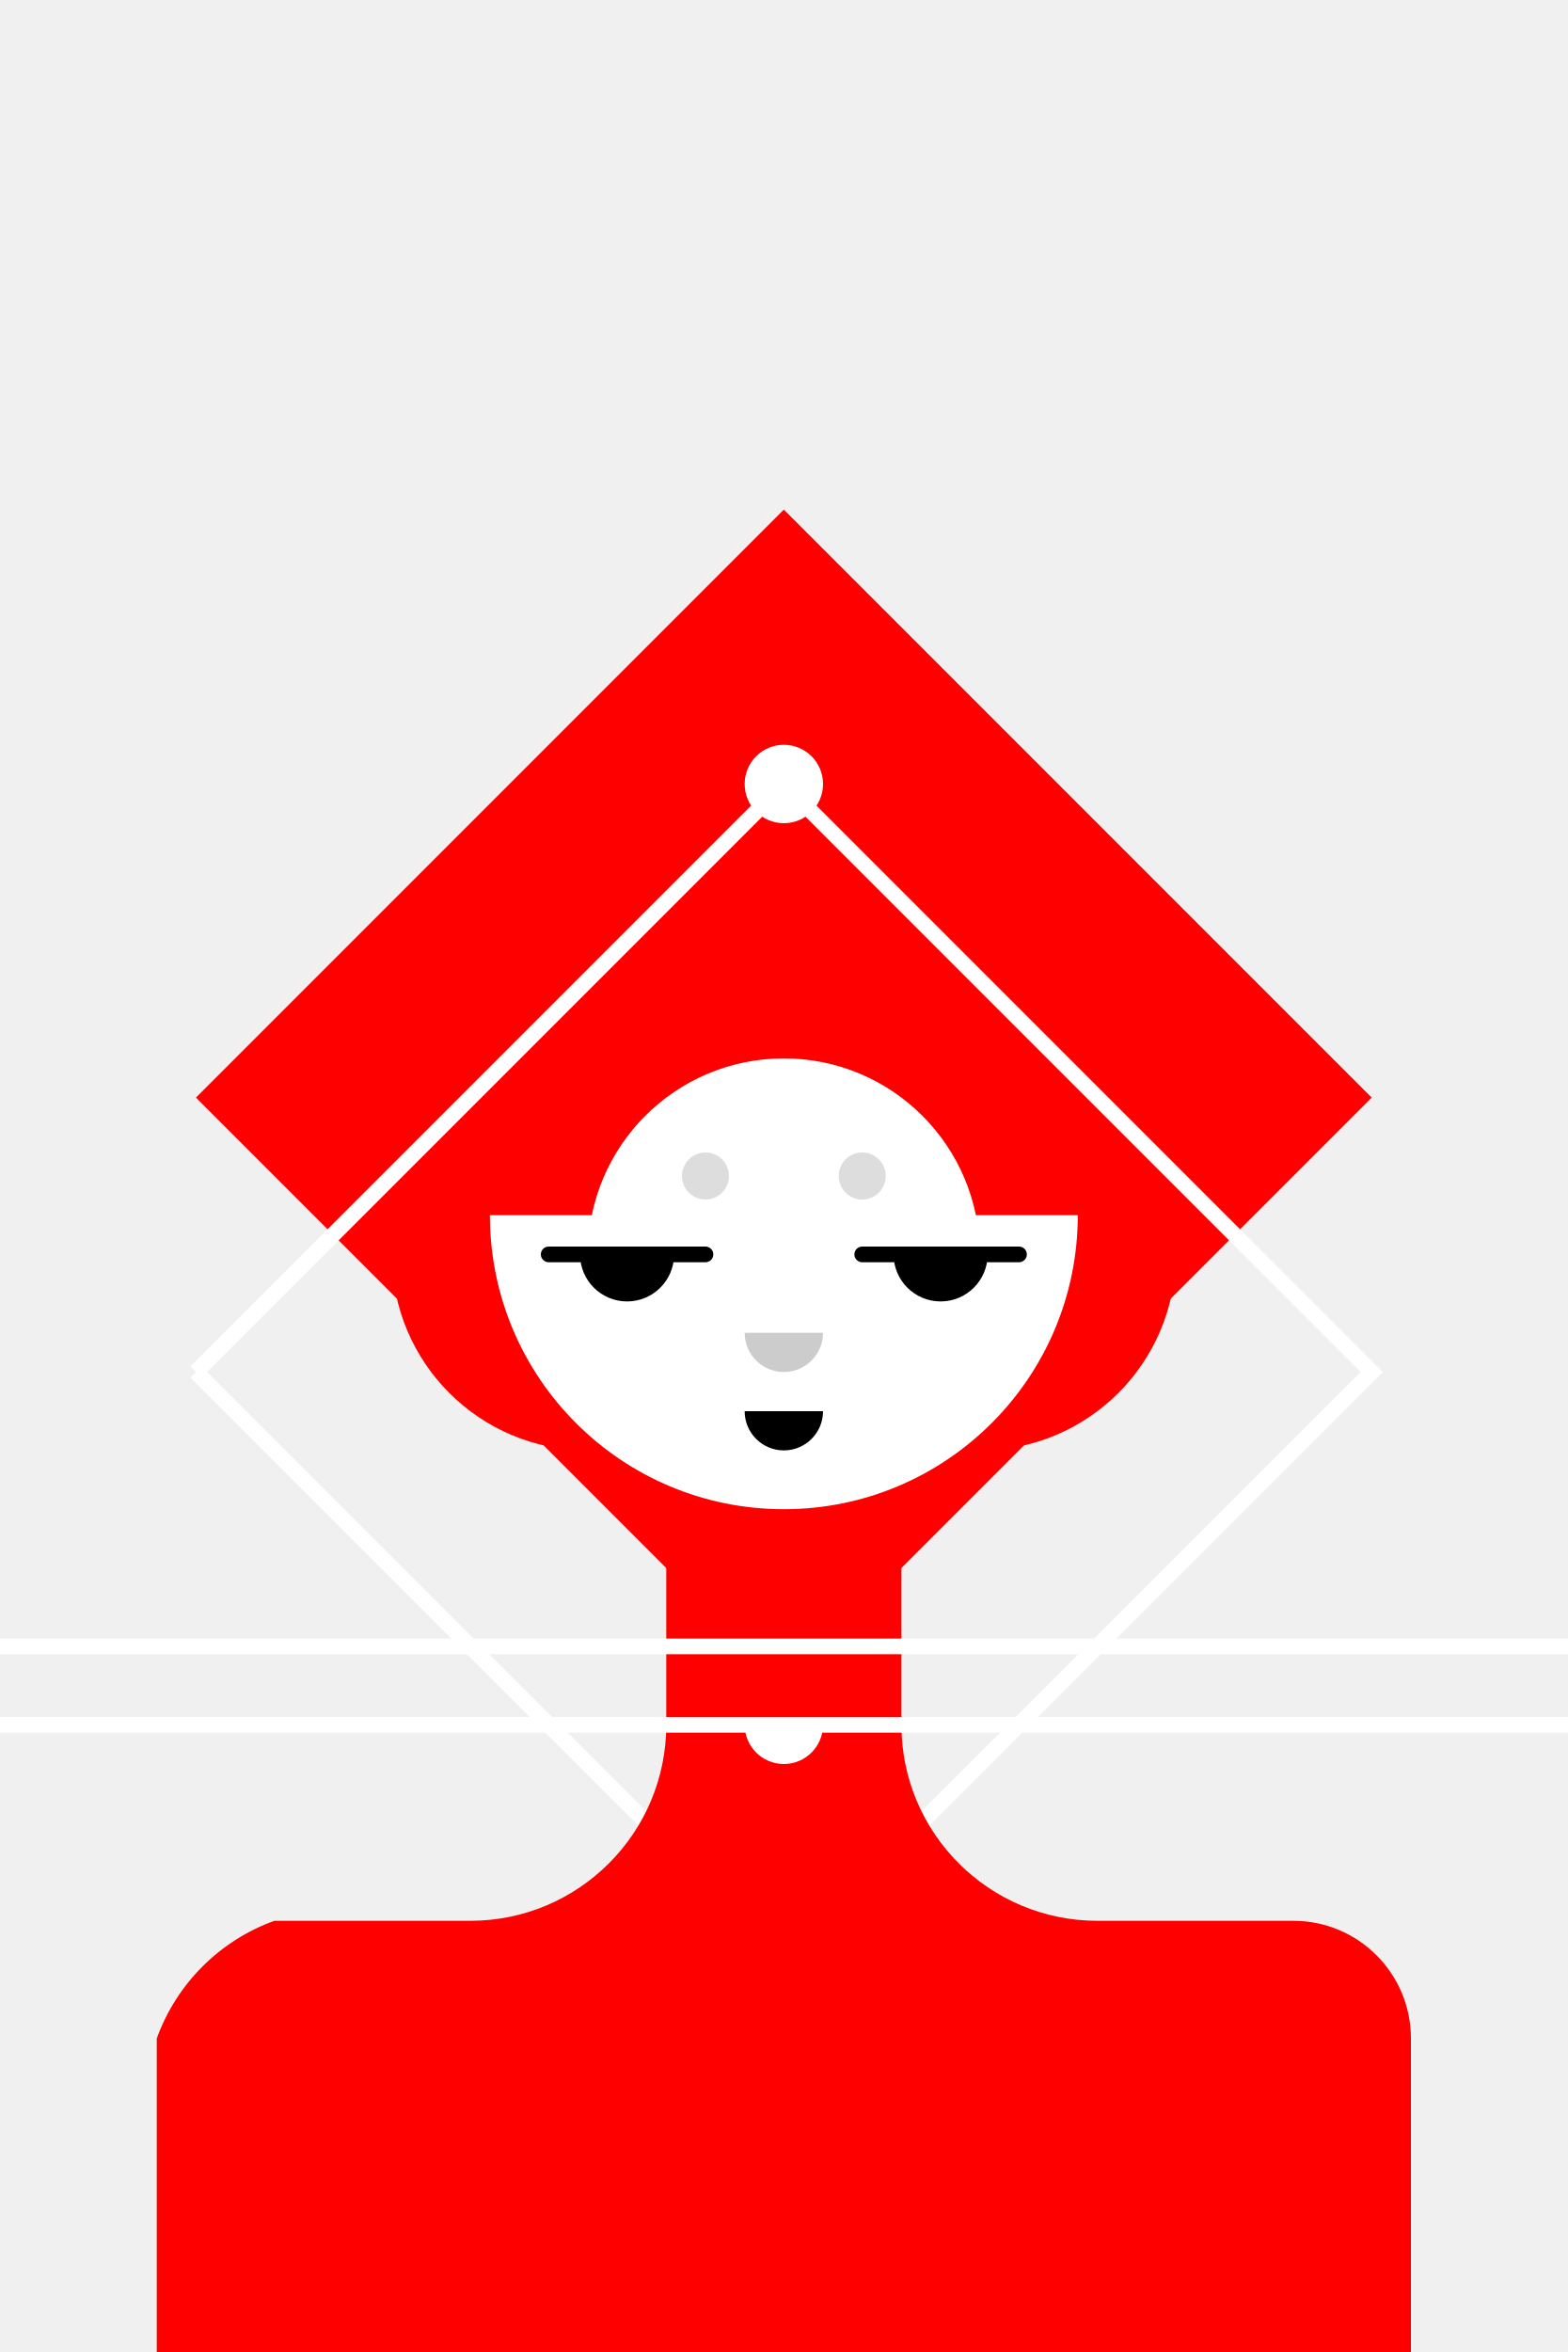
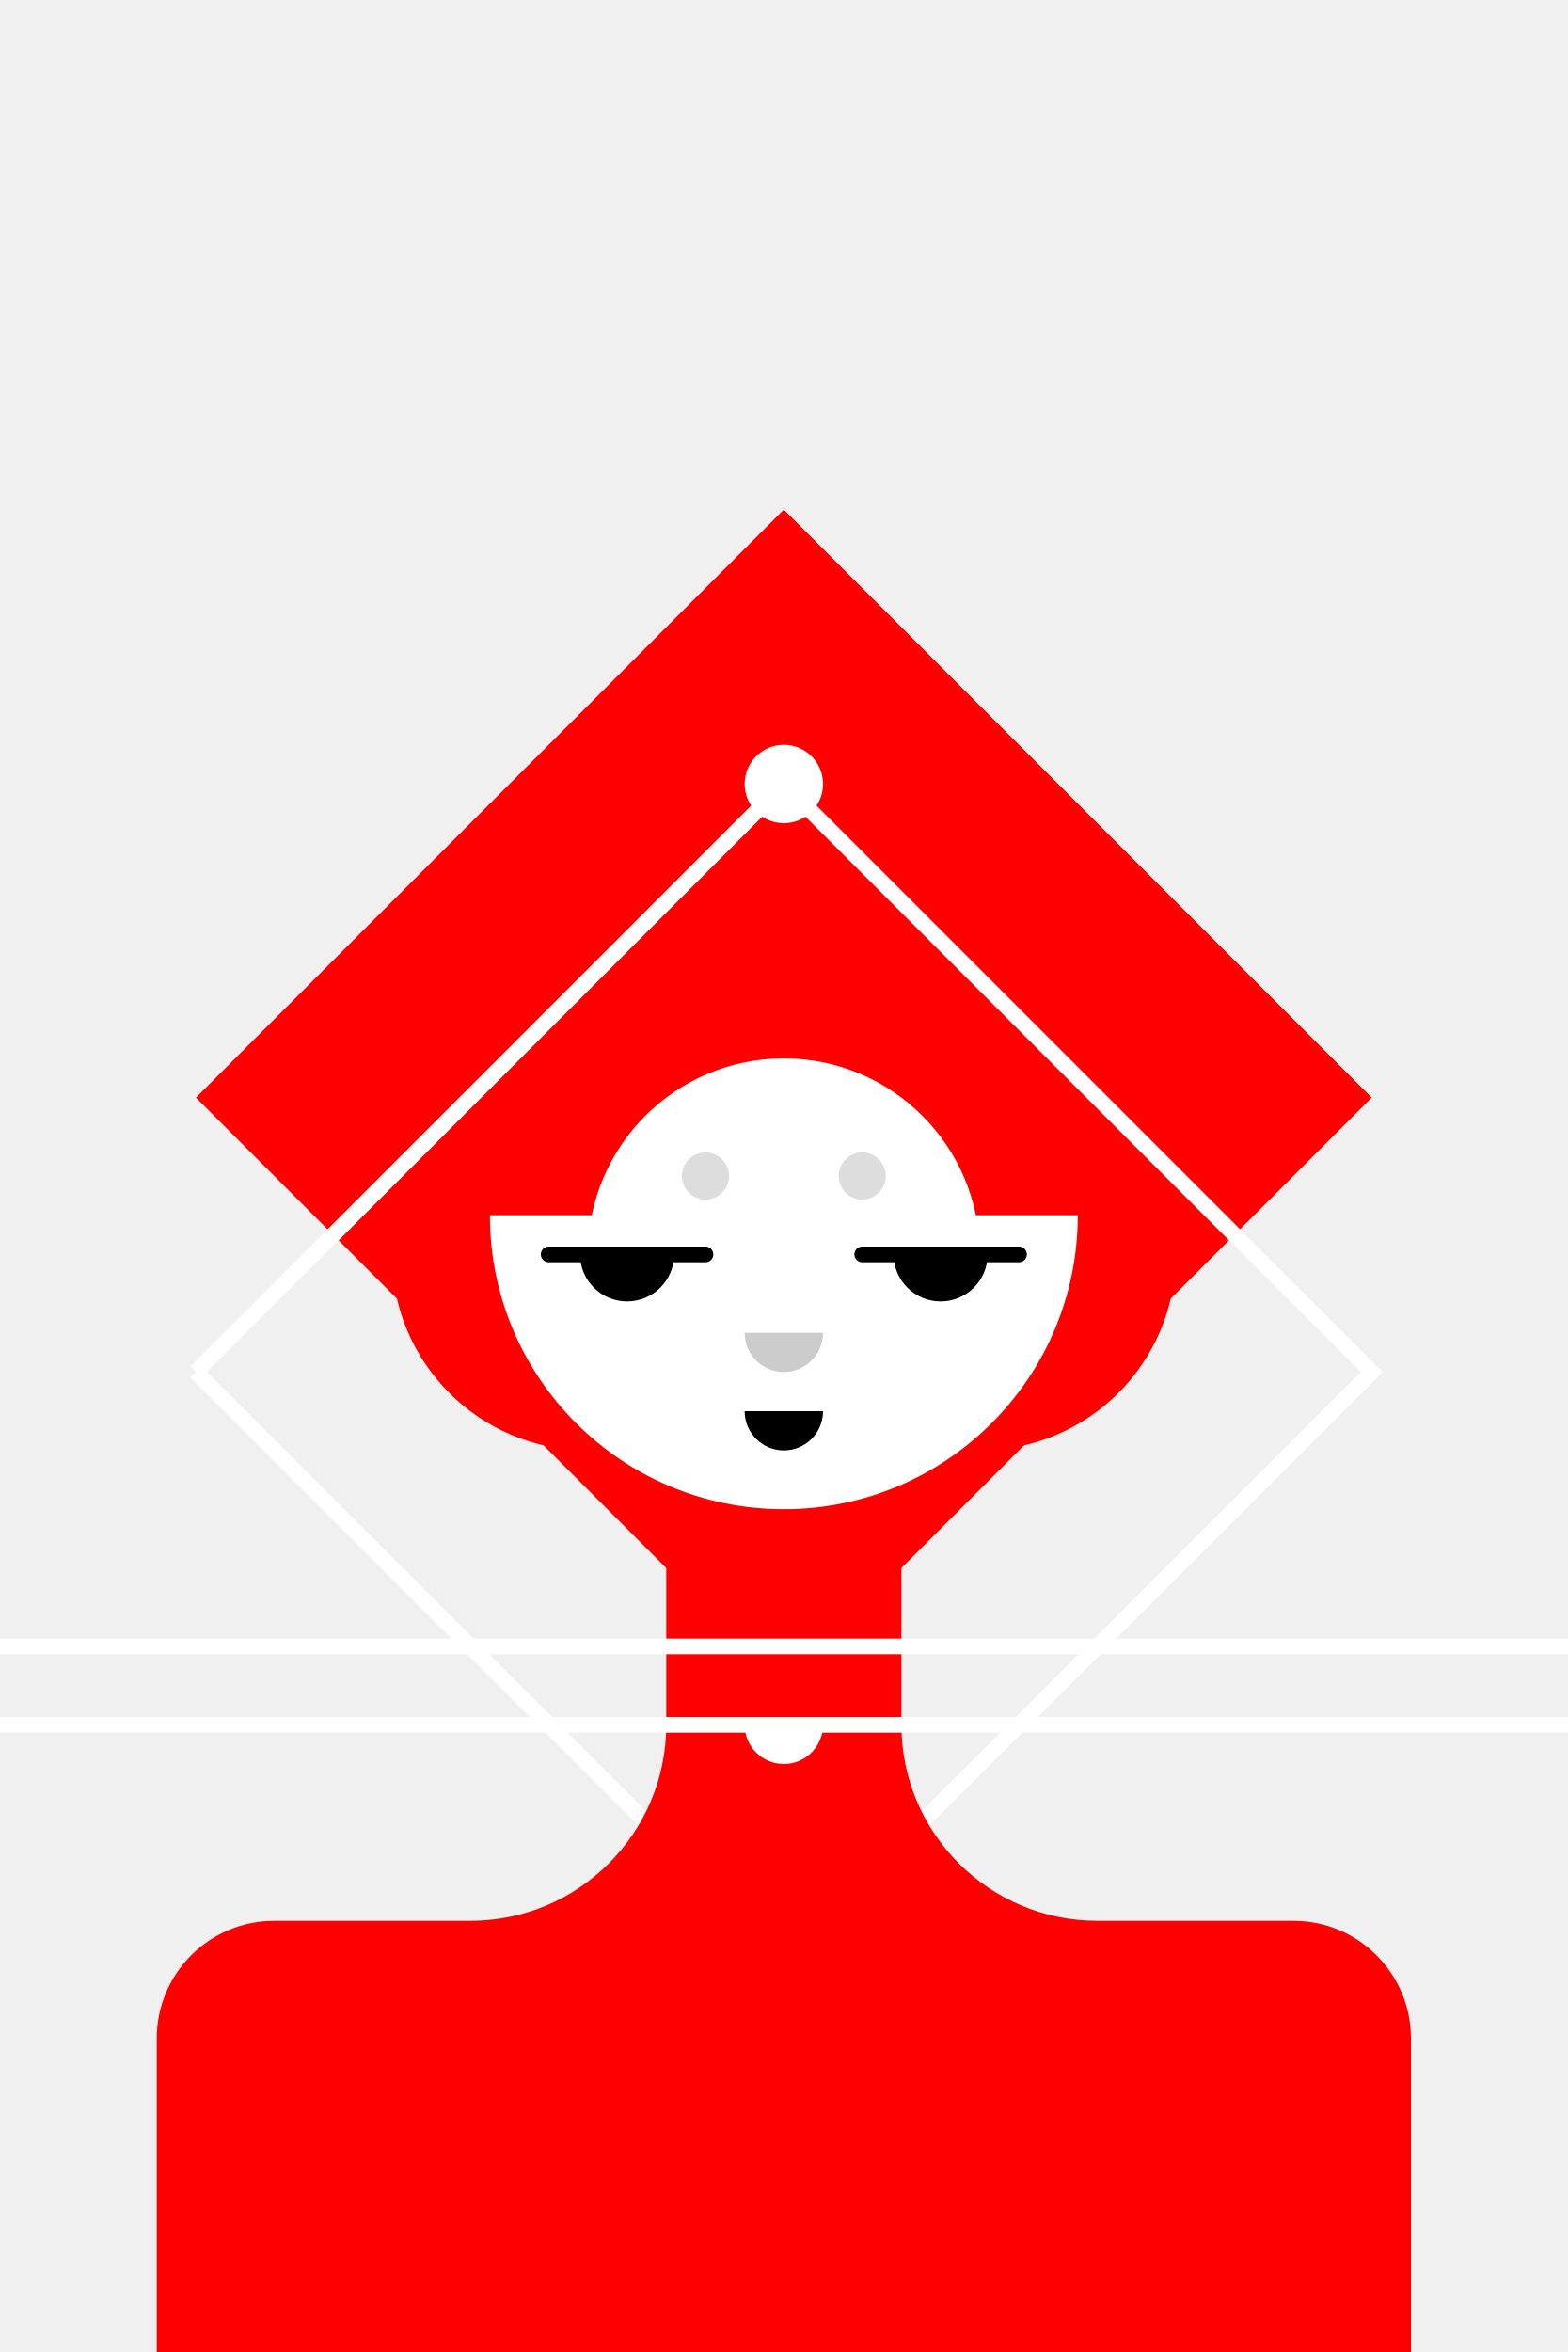
<svg xmlns="http://www.w3.org/2000/svg" version="1.1" baseProfile="full" width="200" height="300">
  <circle cx="125" cy="160" r="25" fill="red" />
  <circle cx="75" cy="160" r="25" fill="red" />
  <path d="M25,140 l75,75 l75,-75 l-75,-75" fill="red" />
  <path d="M25,175 l75,75 l75,-75 l-75,-75 l-75,75" fill="none" stroke="white" stroke-width="2px" />
  <circle cx="100" cy="160" r="25" fill="white" />
-   <path d="M20,310 l0,-50 a25,25 0 0,1 15,-15 l25,0 a25,25 0 0,0 25,-25 l0,-50 l30,0 l0,50 a25,25 0 0,0 25,25 l25,0 a15,15 0 0,1 15,15 l0,50" fill="red" />
+   <path d="M20,310 l0,-50 a15,15 0 0,1 15,-15 l25,0 a25,25 0 0,0 25,-25 l0,-50 l30,0 l0,50 a25,25 0 0,0 25,25 l25,0 a15,15 0 0,1 15,15 l0,50" fill="red" />
  <line x1="0" y1="210" x2="300" y2="210" stroke-width="2px" stroke="white" stroke-linecap="round" />
  <line x1="0" y1="220" x2="300" y2="220" stroke-width="2px" stroke="white" stroke-linecap="round" />
  <path d="M95,220 a5,5 0 1,0 10,0" stroke-width="0px" stroke="#ccc" stroke-linecap="round" fill="white" />
  <path d="M62.5,155 a15,15 0 1,0 75,0" fill="white" />
  <line x1="70" y1="160" x2="90" y2="160" stroke-width="2px" stroke="black" stroke-linecap="round" />
  <line x1="110" y1="160" x2="130" y2="160" stroke-width="2px" stroke="black" stroke-linecap="round" />
  <path d="M75,160 a5,5 0 1,0 10,0" stroke-width="2px" stroke="black" stroke-linecap="butt" fill="black" />
  <path d="M115,160 a5,5 0 1,0 10,0" stroke-width="2px" stroke="black" stroke-linecap="butt" fill="black" />
  <circle cx="90" cy="150" r="3" fill="#ddd" />
  <circle cx="110" cy="150" r="3" fill="#ddd" />
  <path d="M95,170 a5,5 0 1,0 10,0" stroke-width="0px" stroke="#ccc" stroke-linecap="round" fill="#ccc" />
  <path d="M95,180 a5,5 0 1,0 10,0" stroke-width="0px" stroke="black" stroke-linecap="butt" fill="black" />
  <circle cx="100" cy="100" r="5" fill="white" />
</svg>
